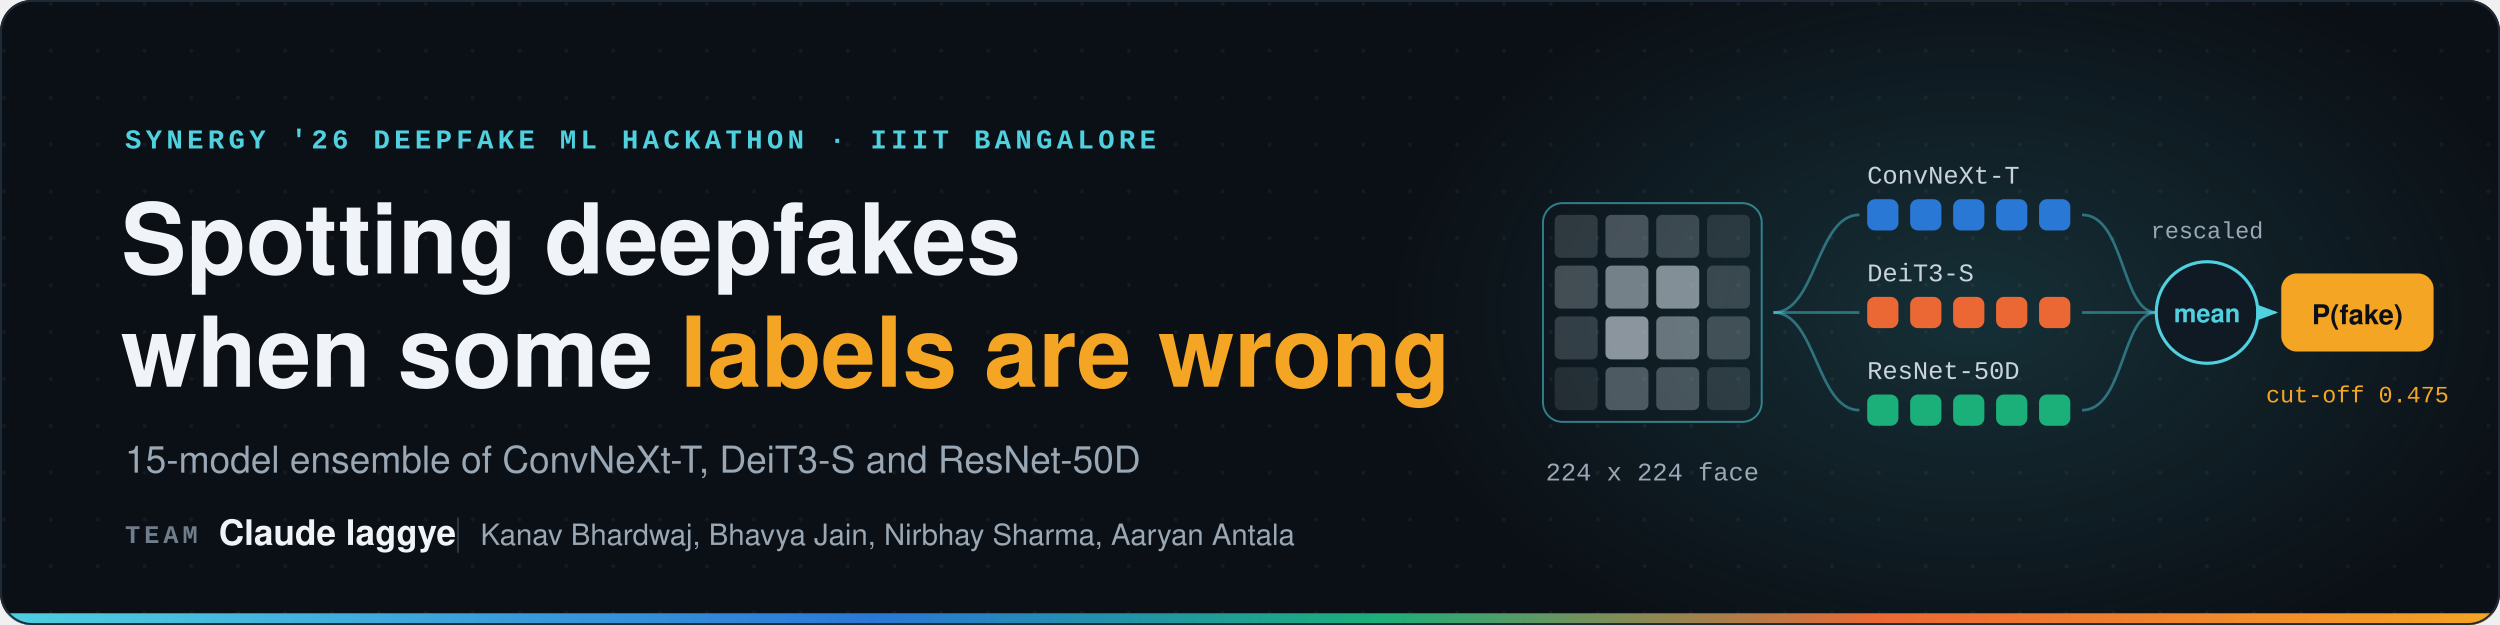
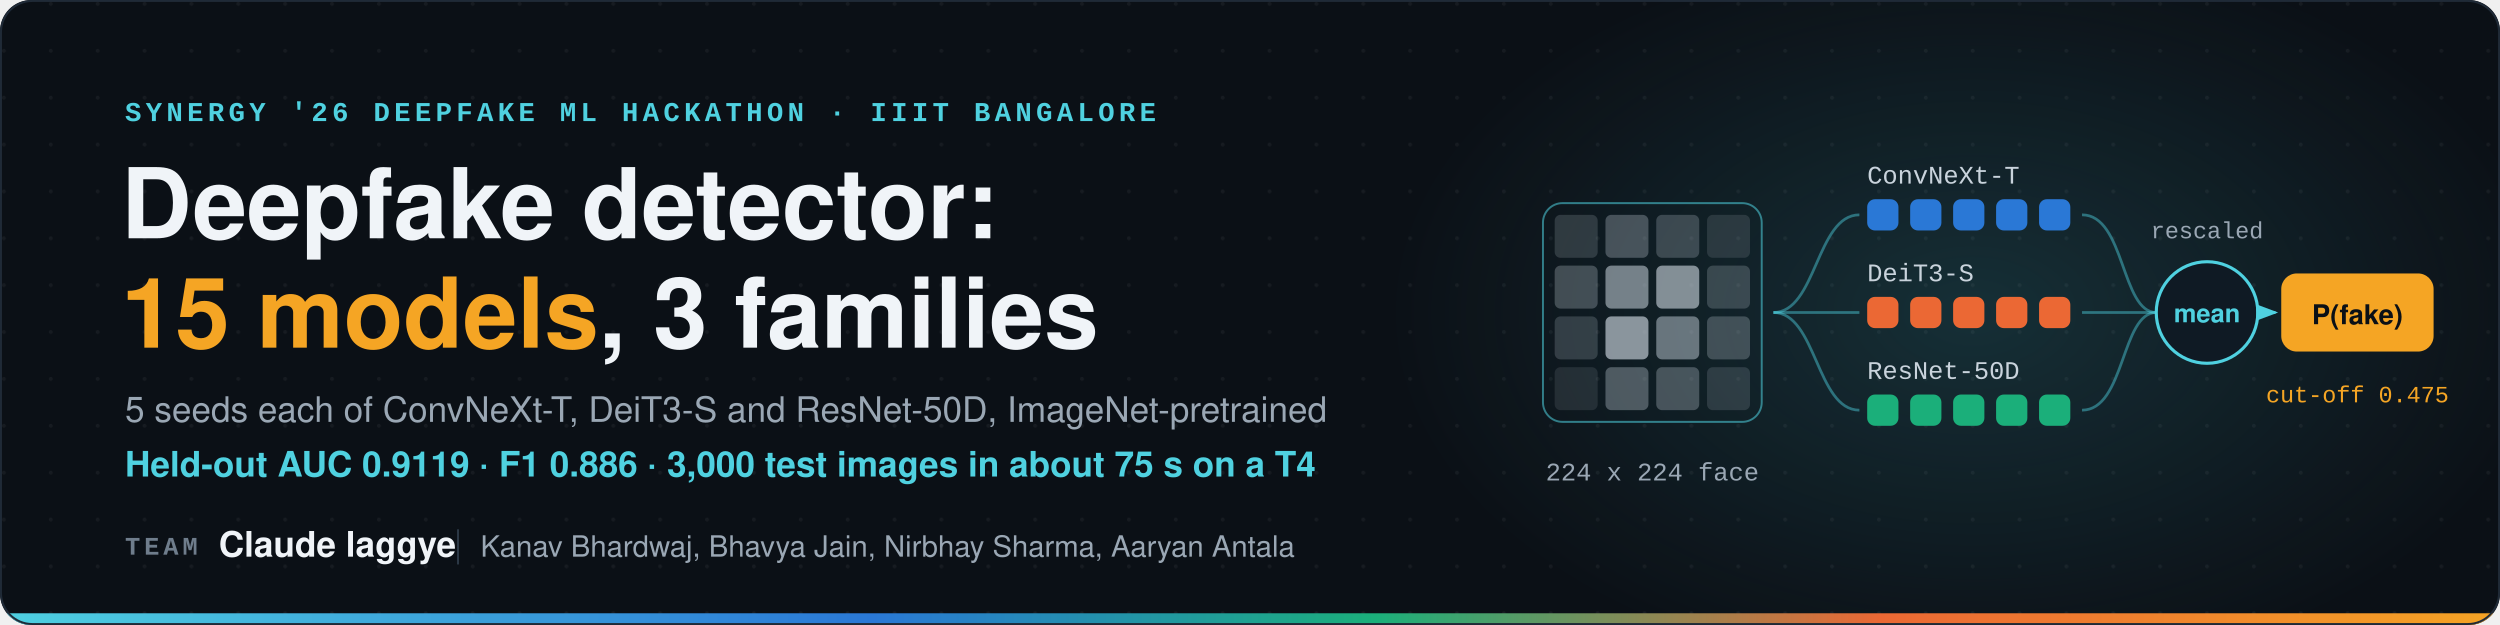
<svg xmlns="http://www.w3.org/2000/svg" viewBox="0 0 1280 320" width="1280" height="320" role="img" aria-labelledby="banner-title banner-desc">
  <defs>
    <pattern id="dots" width="24" height="24" patternUnits="userSpaceOnUse">
      <circle cx="2" cy="2" r="1" fill="#ffffff" fill-opacity="0.05" />
    </pattern>
    <radialGradient id="glow" cx="0.5" cy="0.5" r="0.5">
      <stop offset="0" stop-color="#4fd1e0" stop-opacity="0.16" />
      <stop offset="1" stop-color="#4fd1e0" stop-opacity="0" />
    </radialGradient>
    <linearGradient id="rule" x1="0" y1="0" x2="1" y2="0">
      <stop offset="0" stop-color="#4fd1e0" />
      <stop offset="0.35" stop-color="#2a78d6" />
      <stop offset="0.55" stop-color="#1baf7a" />
      <stop offset="0.75" stop-color="#eb6834" />
      <stop offset="1" stop-color="#f5a524" />
    </linearGradient>
    <clipPath id="frame">
      <rect width="1280" height="320" rx="16" />
    </clipPath>
    <marker id="tip" markerWidth="8" markerHeight="6" refX="7" refY="3" orient="auto">
      <polygon points="0 0, 8 3, 0 6" fill="#4fd1e0" />
    </marker>
  </defs>
  <g clip-path="url(#frame)">
    <rect width="1280" height="320" fill="#0b1016" />
    <rect width="1280" height="320" fill="url(#dots)" />
    <ellipse cx="1010" cy="160" rx="300" ry="190" fill="url(#glow)" />
    <rect y="314" width="1280" height="6" fill="url(#rule)" />
    <rect x="0.5" y="0.5" width="1279" height="319" rx="16" fill="none" stroke="#1f2a37" />
  </g>
  <g font-family="-apple-system, BlinkMacSystemFont, 'Segoe UI', Helvetica, Arial, sans-serif">
-     <text x="64" y="76" fill="#4fd1e0" font-size="14" font-weight="600" letter-spacing="2.2" font-family="ui-monospace, SFMono-Regular, Consolas, 'Liberation Mono', Menlo, monospace">SYNERGY '26 DEEPFAKE ML HACKATHON · IIIT BANGALORE</text>
-     <text x="62" y="140" fill="#f0f4f8" font-size="50" font-weight="700">Spotting deepfakes</text>
-     <text x="62" y="198" fill="#f0f4f8" font-size="50" font-weight="700">when some <tspan fill="#f5a524">labels are wrong</tspan>
-     </text>
-     <text x="64" y="242" fill="#9aa7b4" font-size="19">15-model ensemble of ConvNeXt-T, DeiT3-S and ResNet-50D</text>
-     <text x="64" y="278" fill="#6f7d8c" font-size="13" font-weight="600" letter-spacing="2" font-family="ui-monospace, SFMono-Regular, Consolas, 'Liberation Mono', Menlo, monospace">TEAM</text>
-     <text x="112" y="279" fill="#f0f4f8" font-size="18" font-weight="600">Claude laggye</text>
-     <text x="246" y="279" fill="#9aa7b4" font-size="15">Kanav Bhardwaj, Bhavya Jain, Nirbhay Sharma, Aaryan Antala</text>
-     <rect x="234" y="265" width="1" height="18" fill="#2c3946" />
+     <text x="64" y="62" fill="#4fd1e0" font-size="14" font-weight="600" letter-spacing="2.2" font-family="ui-monospace, SFMono-Regular, Consolas, 'Liberation Mono', Menlo, monospace">SYNERGY '26 DEEPFAKE ML HACKATHON · IIIT BANGALORE</text>
+     <text x="62" y="122" fill="#f0f4f8" font-size="50" font-weight="700">Deepfake detector:</text>
+     <text x="62" y="178" fill="#f0f4f8" font-size="50" font-weight="700">
+       <tspan fill="#f5a524">15 models</tspan>, 3 families</text>
+     <text x="64" y="216" fill="#9aa7b4" font-size="18">5 seeds each of ConvNeXt-T, DeiT3-S and ResNet-50D, ImageNet-pretrained</text>
+     <text x="64" y="244" fill="#4fd1e0" font-size="18" font-weight="600">Held-out AUC 0.9119  ·  F1 0.886  ·  3,000 test images in about 75 s on a T4</text>
+     <text x="64" y="284" fill="#6f7d8c" font-size="13" font-weight="600" letter-spacing="2" font-family="ui-monospace, SFMono-Regular, Consolas, 'Liberation Mono', Menlo, monospace">TEAM</text>
+     <text x="112" y="285" fill="#f0f4f8" font-size="18" font-weight="600">Claude laggye</text>
+     <text x="246" y="285" fill="#9aa7b4" font-size="15">Kanav Bhardwaj, Bhavya Jain, Nirbhay Sharma, Aaryan Antala</text>
+     <rect x="234" y="271" width="1" height="18" fill="#2c3946" />
  </g>
  <g transform="translate(796,110)">
    <rect x="-6" y="-6" width="112" height="112" rx="10" fill="none" stroke="#4fd1e0" stroke-opacity="0.55" />
    <g fill="#c9d3dc">
      <rect x="0" y="0" width="22" height="22" rx="3" fill-opacity="0.18" />
      <rect x="26" y="0" width="22" height="22" rx="3" fill-opacity="0.30" />
      <rect x="52" y="0" width="22" height="22" rx="3" fill-opacity="0.24" />
      <rect x="78" y="0" width="22" height="22" rx="3" fill-opacity="0.14" />
      <rect x="0" y="26" width="22" height="22" rx="3" fill-opacity="0.28" />
      <rect x="26" y="26" width="22" height="22" rx="3" fill-opacity="0.55" />
      <rect x="52" y="26" width="22" height="22" rx="3" fill-opacity="0.62" />
      <rect x="78" y="26" width="22" height="22" rx="3" fill-opacity="0.22" />
      <rect x="0" y="52" width="22" height="22" rx="3" fill-opacity="0.20" />
      <rect x="26" y="52" width="22" height="22" rx="3" fill-opacity="0.66" />
      <rect x="52" y="52" width="22" height="22" rx="3" fill-opacity="0.48" />
      <rect x="78" y="52" width="22" height="22" rx="3" fill-opacity="0.26" />
      <rect x="0" y="78" width="22" height="22" rx="3" fill-opacity="0.12" />
      <rect x="26" y="78" width="22" height="22" rx="3" fill-opacity="0.34" />
      <rect x="52" y="78" width="22" height="22" rx="3" fill-opacity="0.30" />
      <rect x="78" y="78" width="22" height="22" rx="3" fill-opacity="0.16" />
    </g>
    <text x="50" y="136" fill="#9aa7b4" font-size="13" text-anchor="middle" font-family="ui-monospace, SFMono-Regular, Consolas, 'Liberation Mono', Menlo, monospace">224 x 224 face</text>
  </g>
  <g fill="none" stroke="#4fd1e0" stroke-opacity="0.45" stroke-width="1.4">
    <path d="M908,160 C930,160 930,110 952,110" />
    <path d="M908,160 H952" />
    <path d="M908,160 C930,160 930,210 952,210" />
  </g>
  <g font-family="ui-monospace, SFMono-Regular, Consolas, 'Liberation Mono', Menlo, monospace" font-size="13" fill="#c9d3dc">
    <text x="956" y="94">ConvNeXt-T</text>
    <text x="956" y="144">DeiT3-S</text>
    <text x="956" y="194">ResNet-50D</text>
  </g>
  <g fill="#2a78d6">
    <rect x="956" y="102" width="16" height="16" rx="4" />
    <rect x="978" y="102" width="16" height="16" rx="4" />
    <rect x="1000" y="102" width="16" height="16" rx="4" />
    <rect x="1022" y="102" width="16" height="16" rx="4" />
    <rect x="1044" y="102" width="16" height="16" rx="4" />
  </g>
  <g fill="#eb6834">
    <rect x="956" y="152" width="16" height="16" rx="4" />
    <rect x="978" y="152" width="16" height="16" rx="4" />
    <rect x="1000" y="152" width="16" height="16" rx="4" />
    <rect x="1022" y="152" width="16" height="16" rx="4" />
    <rect x="1044" y="152" width="16" height="16" rx="4" />
  </g>
  <g fill="#1baf7a">
    <rect x="956" y="202" width="16" height="16" rx="4" />
    <rect x="978" y="202" width="16" height="16" rx="4" />
    <rect x="1000" y="202" width="16" height="16" rx="4" />
    <rect x="1022" y="202" width="16" height="16" rx="4" />
    <rect x="1044" y="202" width="16" height="16" rx="4" />
  </g>
  <g fill="none" stroke="#4fd1e0" stroke-opacity="0.45" stroke-width="1.4">
    <path d="M1066,110 C1088,110 1086,160 1104,160" />
    <path d="M1066,160 H1104" />
    <path d="M1066,210 C1088,210 1086,160 1104,160" />
  </g>
  <circle cx="1130" cy="160" r="26" fill="#0f1a24" stroke="#4fd1e0" stroke-width="1.6" />
  <text x="1130" y="165" fill="#4fd1e0" font-size="13" font-weight="600" text-anchor="middle" font-family="-apple-system, BlinkMacSystemFont, 'Segoe UI', Helvetica, Arial, sans-serif">mean</text>
  <text x="1130" y="122" fill="#9aa7b4" font-size="12" text-anchor="middle" font-family="ui-monospace, SFMono-Regular, Consolas, 'Liberation Mono', Menlo, monospace">rescaled</text>
  <path d="M1156,160 H1165" fill="none" stroke="#4fd1e0" stroke-width="1.4" marker-end="url(#tip)" />
  <rect x="1168" y="140" width="78" height="40" rx="8" fill="#f5a524" />
  <text x="1207" y="166" fill="#0b1016" font-size="14" font-weight="700" text-anchor="middle" font-family="-apple-system, BlinkMacSystemFont, 'Segoe UI', Helvetica, Arial, sans-serif">P(fake)</text>
  <text x="1207" y="206" fill="#f5a524" font-size="12" text-anchor="middle" font-family="ui-monospace, SFMono-Regular, Consolas, 'Liberation Mono', Menlo, monospace">cut-off 0.475</text>
</svg>
